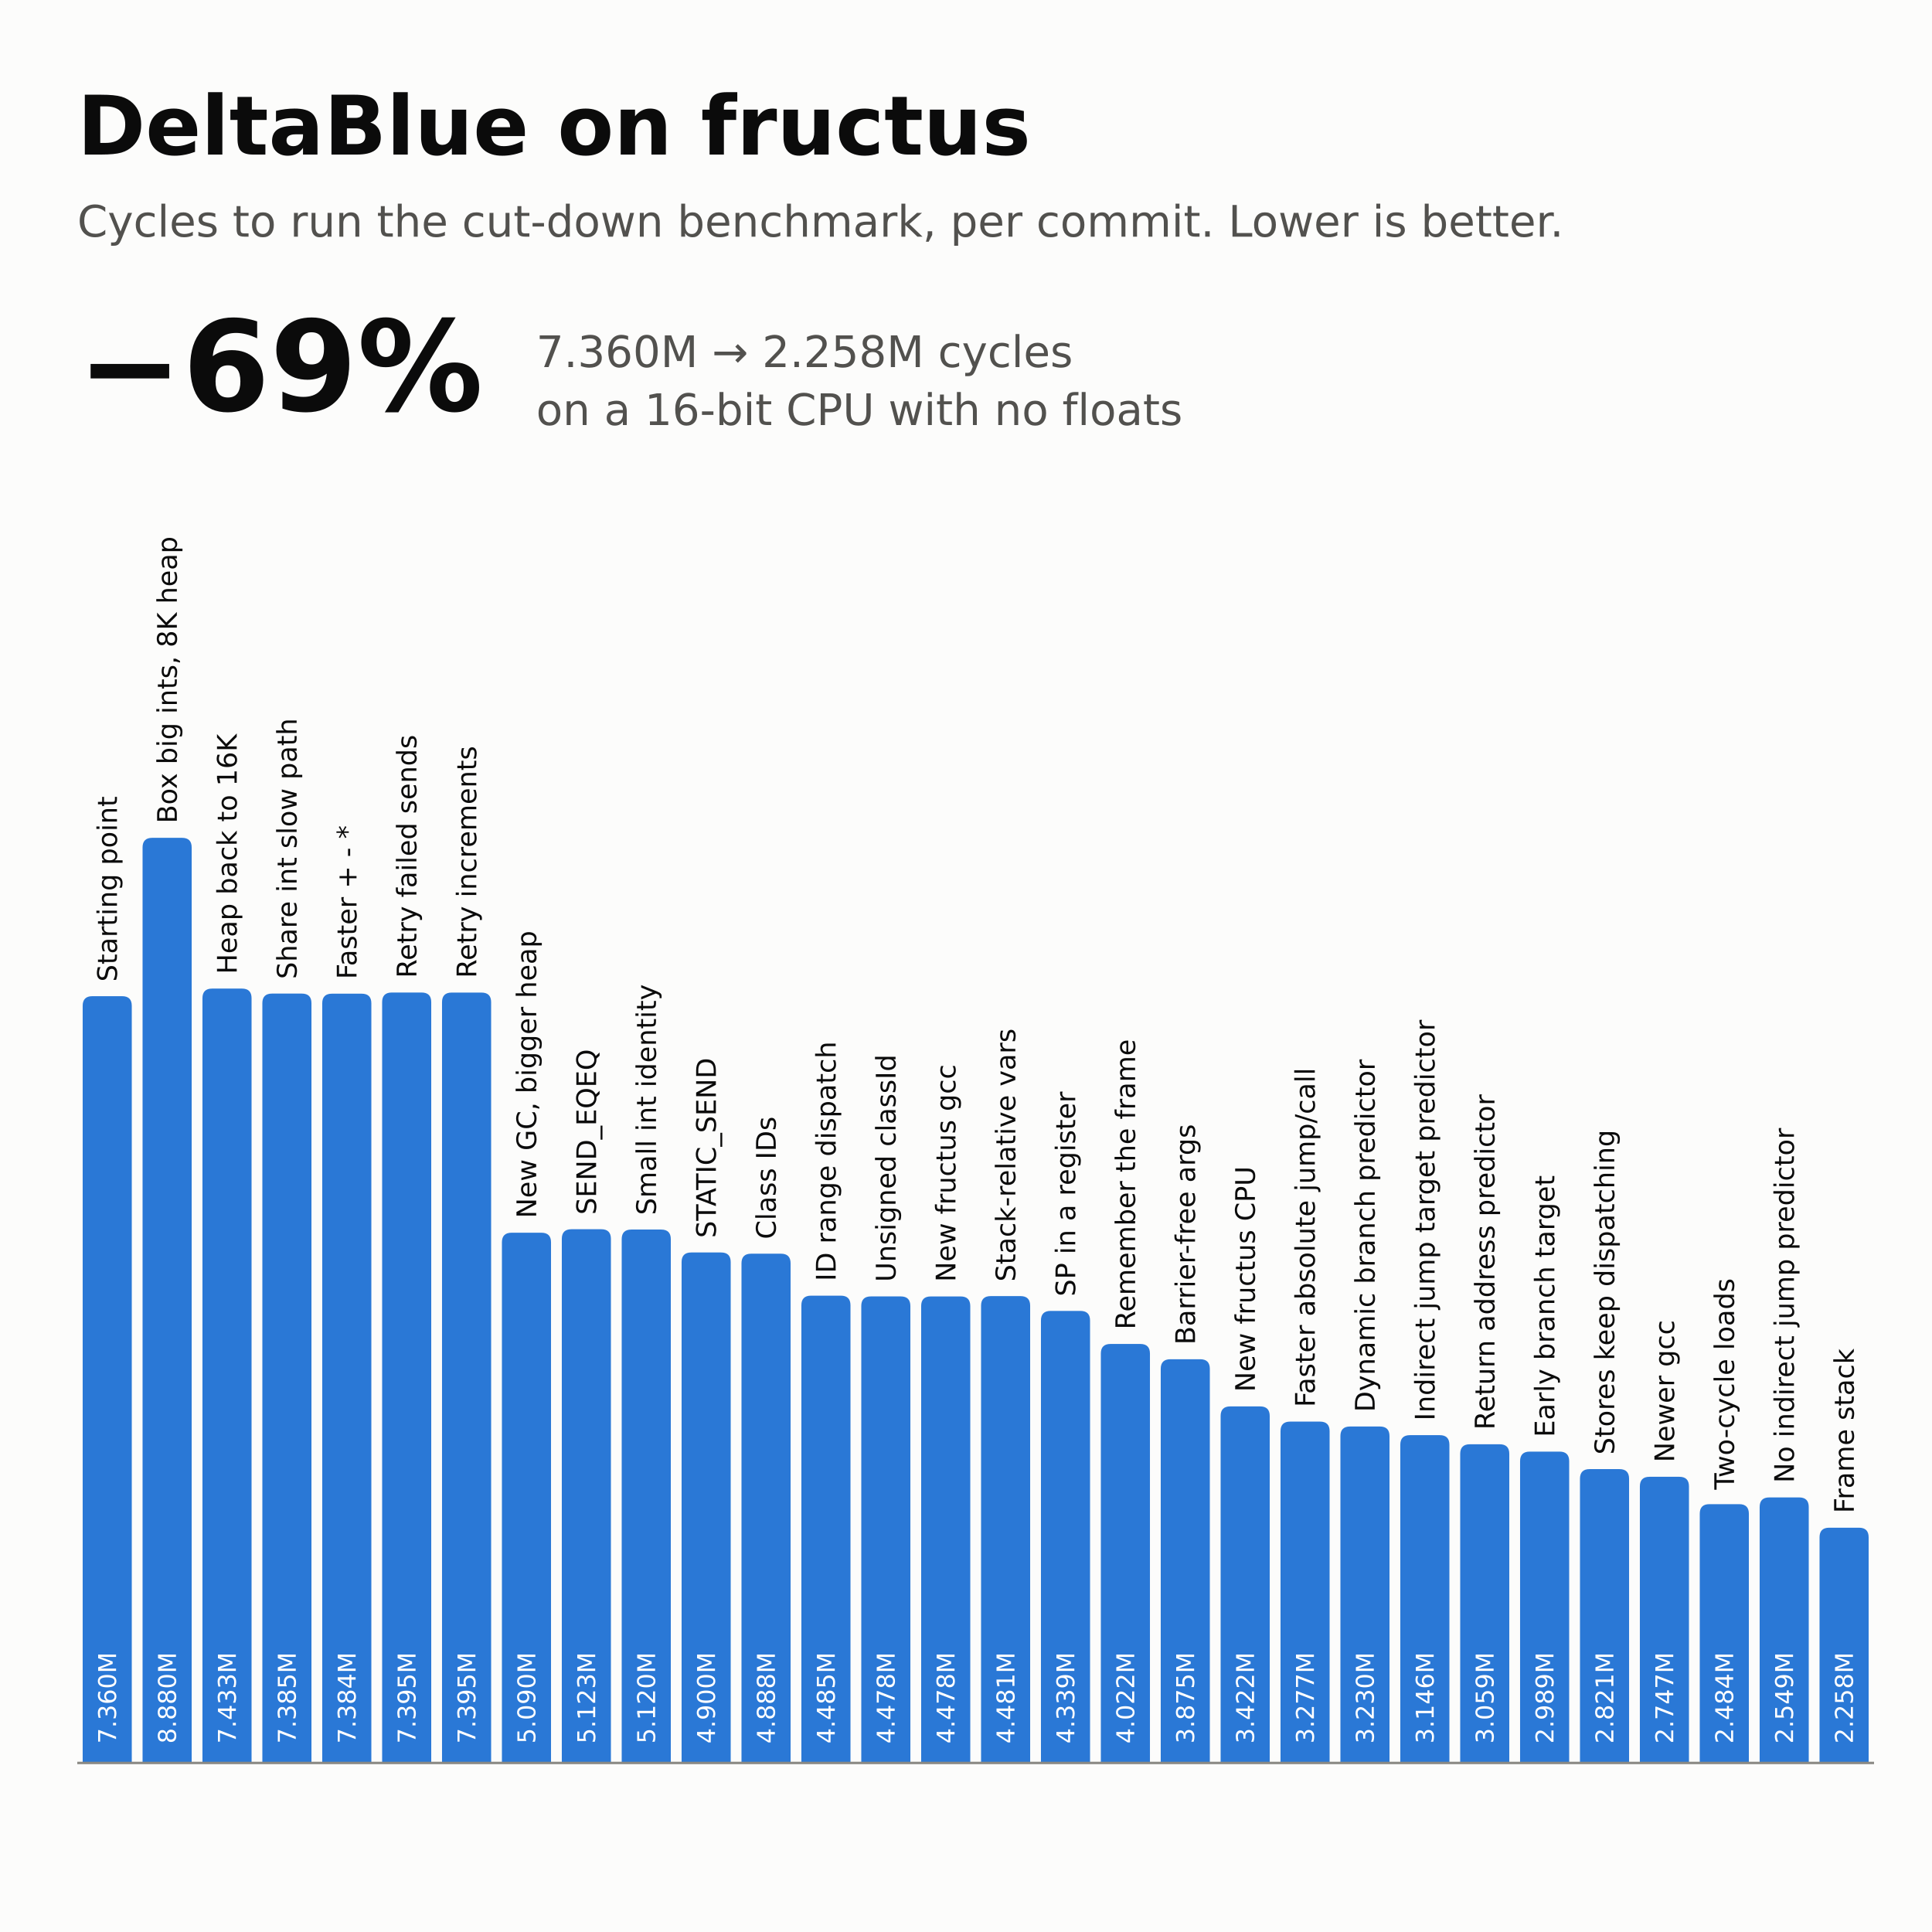
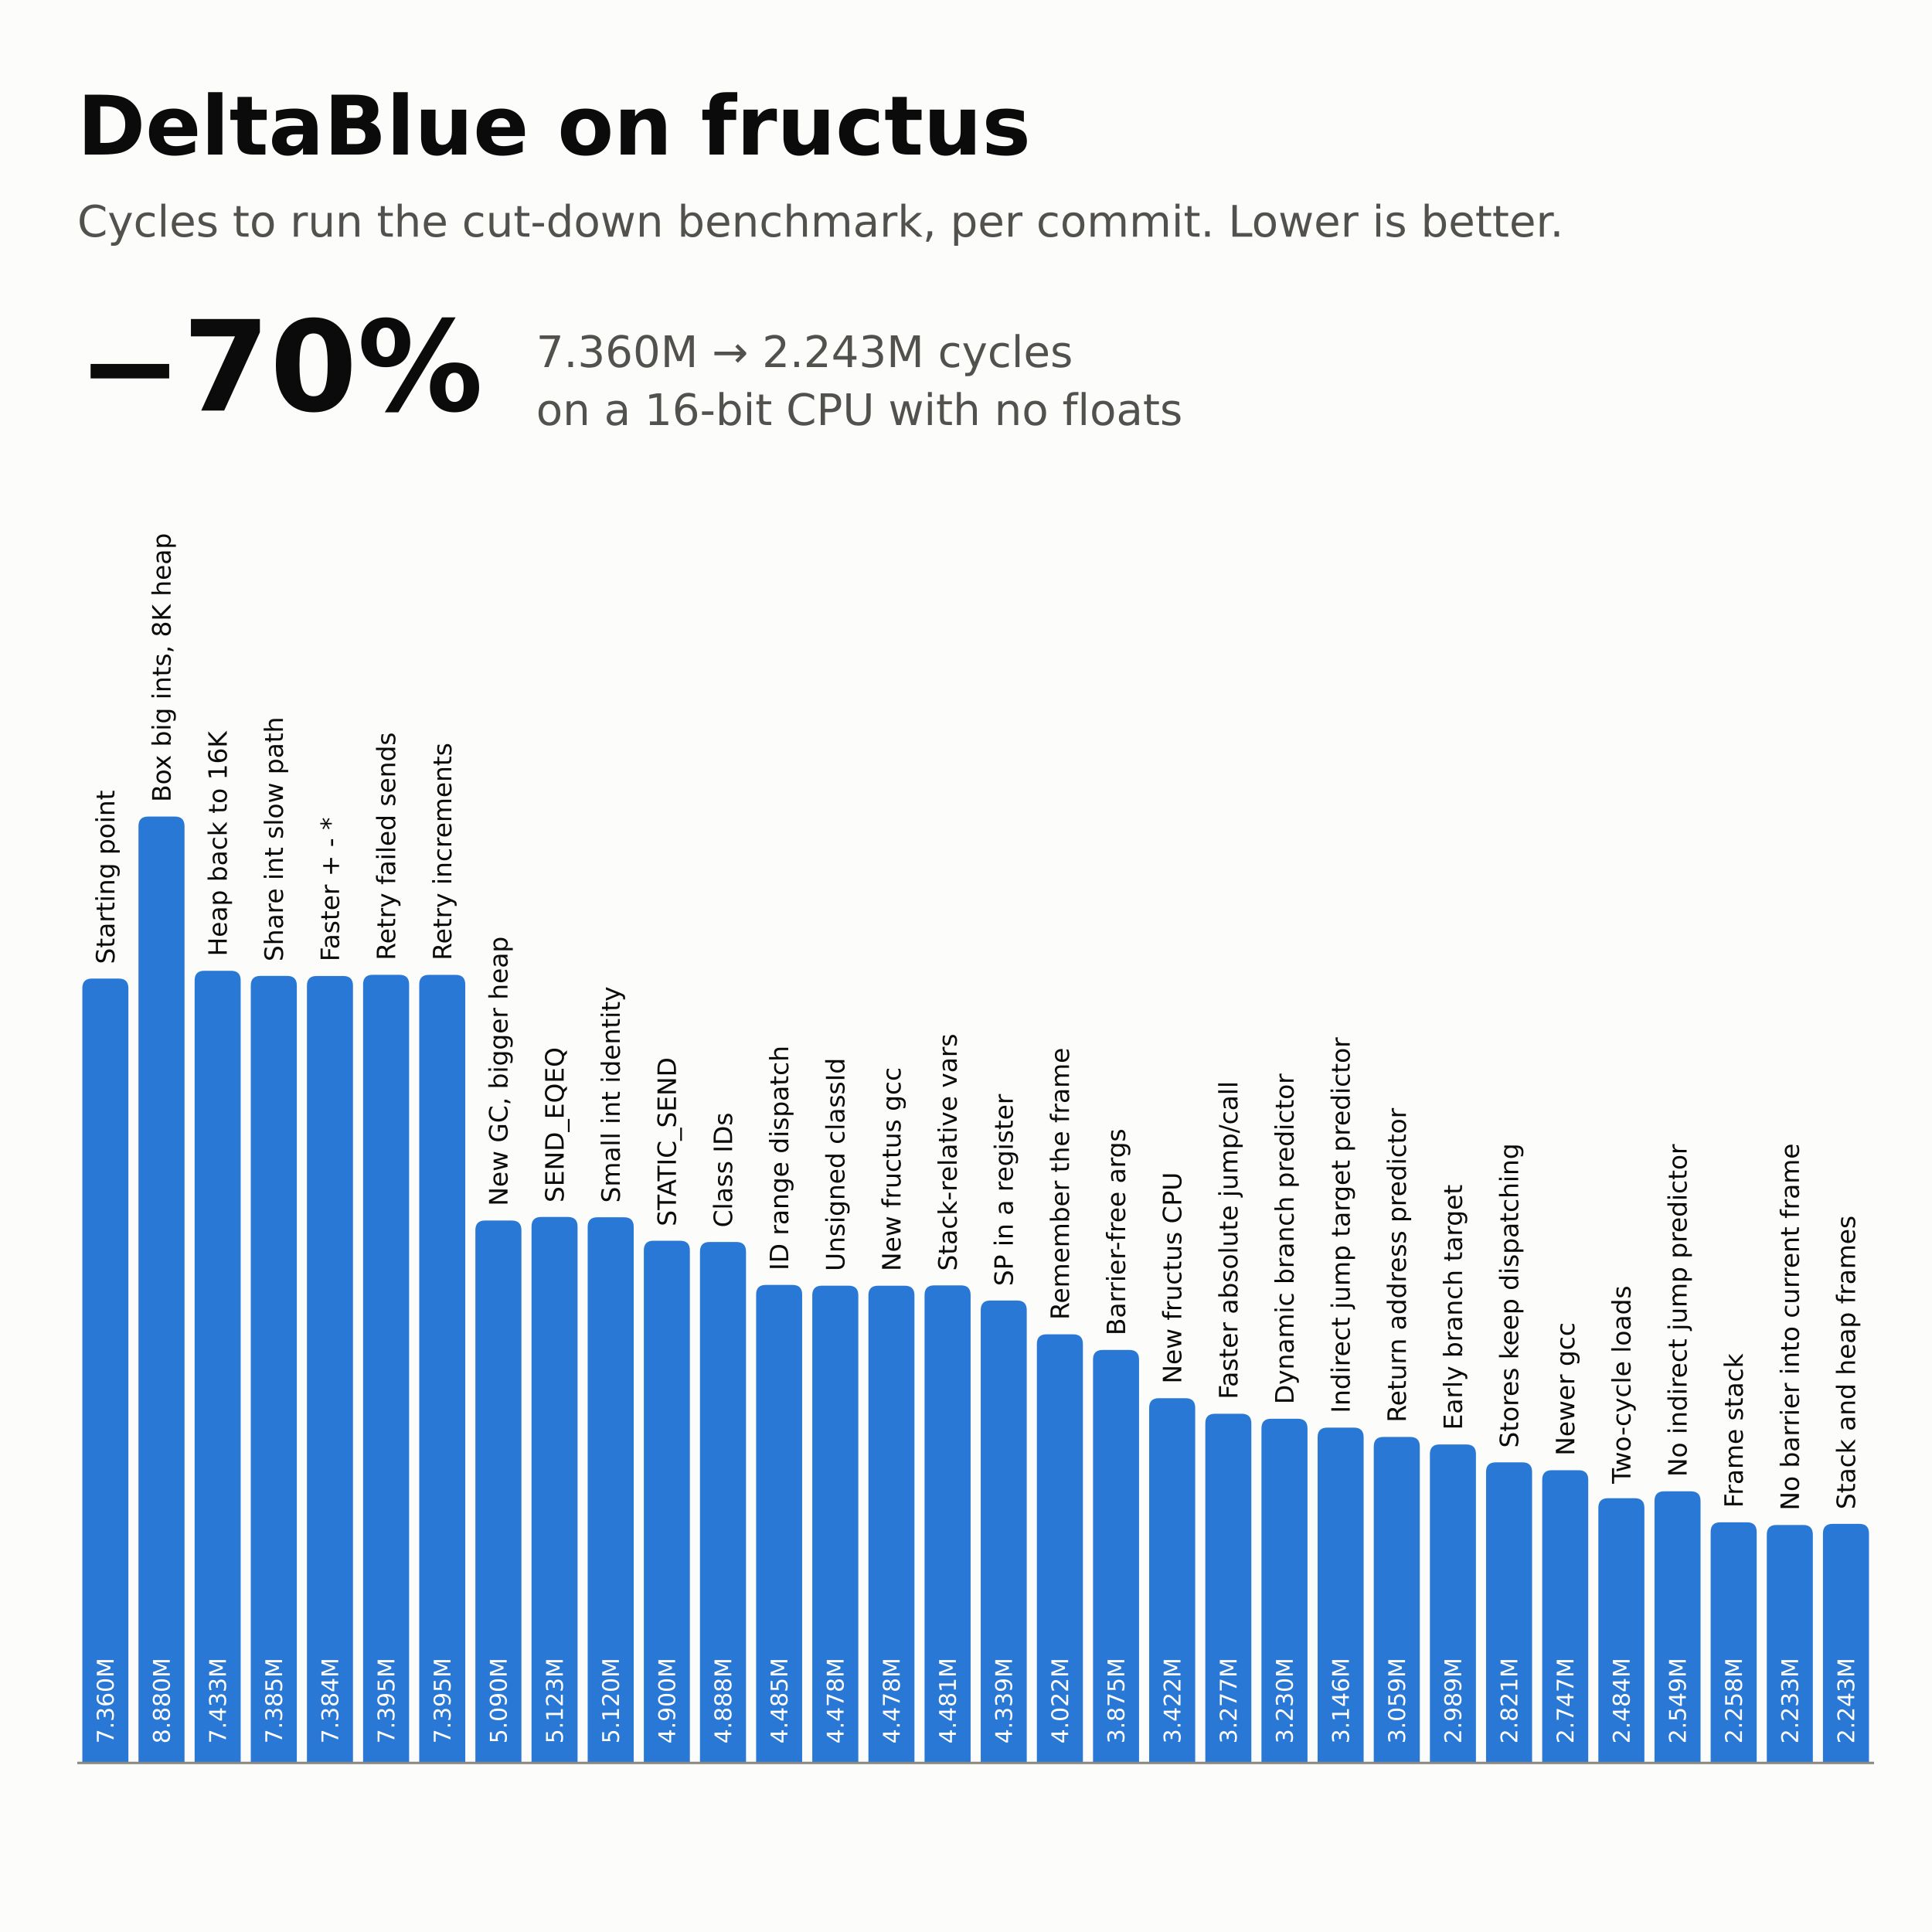
<svg xmlns="http://www.w3.org/2000/svg" width="800" height="800" viewBox="0 0 800 800" font-family="'DejaVu Sans', 'Liberation Sans', sans-serif">
  <rect width="800" height="800" fill="#fcfcfb" />
  <text x="32" y="64" font-size="34" font-weight="bold" fill="#0b0b0b">DeltaBlue on fructus</text>
  <text x="32" y="98" font-size="18" fill="#52514e">Cycles to run the cut-down benchmark, per commit. Lower is better.</text>
-   <text x="32" y="170" font-size="52" font-weight="bold" fill="#0b0b0b">−69%</text>
-   <text x="222" y="152" font-size="18" fill="#52514e">7.360M → 2.258M cycles</text>
+   <text x="32" y="170" font-size="52" font-weight="bold" fill="#0b0b0b">−70%</text>
+   <text x="222" y="152" font-size="18" fill="#52514e">7.360M → 2.243M cycles</text>
  <text x="222" y="176" font-size="18" fill="#52514e">on a 16-bit CPU with no floats</text>
-   <path d="M34.232,730 V416.499 Q34.232,412.499 38.232,412.499 H50.568 Q54.568,412.499 54.568,416.499 V730 Z" fill="#2a78d6" />
-   <text transform="translate(48.06048,722) rotate(-90)" font-size="10.168" fill="#ffffff">7.360M</text>
-   <text transform="translate(48.42653,406.4993) rotate(-90)" font-size="11.2" fill="#0b0b0b">Starting point</text>
-   <path d="M59.032,730 V350.928 Q59.032,346.928 63.032,346.928 H75.368 Q79.368,346.928 79.368,350.928 V730 Z" fill="#2a78d6" />
-   <text transform="translate(72.86048,722) rotate(-90)" font-size="10.168" fill="#ffffff">8.880M</text>
-   <text transform="translate(73.22653,340.9285) rotate(-90)" font-size="11.2" fill="#0b0b0b">Box big ints, 8K heap</text>
-   <path d="M83.832,730 V413.35 Q83.832,409.35 87.832,409.35 H100.168 Q104.168,409.35 104.168,413.35 V730 Z" fill="#2a78d6" />
-   <text transform="translate(97.66048,722) rotate(-90)" font-size="10.168" fill="#ffffff">7.433M</text>
-   <text transform="translate(98.02653,403.3502) rotate(-90)" font-size="11.2" fill="#0b0b0b">Heap back to 16K</text>
-   <path d="M108.632,730 V415.421 Q108.632,411.421 112.632,411.421 H124.968 Q128.968,411.421 128.968,415.421 V730 Z" fill="#2a78d6" />
-   <text transform="translate(122.4605,722) rotate(-90)" font-size="10.168" fill="#ffffff">7.385M</text>
-   <text transform="translate(122.8265,405.4208) rotate(-90)" font-size="11.2" fill="#0b0b0b">Share int slow path</text>
-   <path d="M133.432,730 V415.464 Q133.432,411.464 137.432,411.464 H149.768 Q153.768,411.464 153.768,415.464 V730 Z" fill="#2a78d6" />
-   <text transform="translate(147.2605,722) rotate(-90)" font-size="10.168" fill="#ffffff">7.384M</text>
-   <text transform="translate(147.6265,405.464) rotate(-90)" font-size="11.2" fill="#0b0b0b">Faster + - *</text>
-   <path d="M158.232,730 V414.981 Q158.232,410.981 162.232,410.981 H174.568 Q178.568,410.981 178.568,414.981 V730 Z" fill="#2a78d6" />
-   <text transform="translate(172.0605,722) rotate(-90)" font-size="10.168" fill="#ffffff">7.395M</text>
-   <text transform="translate(172.4265,404.9805) rotate(-90)" font-size="11.2" fill="#0b0b0b">Retry failed sends</text>
-   <path d="M183.032,730 V415.002 Q183.032,411.002 187.032,411.002 H199.368 Q203.368,411.002 203.368,415.002 V730 Z" fill="#2a78d6" />
-   <text transform="translate(196.8605,722) rotate(-90)" font-size="10.168" fill="#ffffff">7.395M</text>
-   <text transform="translate(197.2265,405.0017) rotate(-90)" font-size="11.2" fill="#0b0b0b">Retry increments</text>
-   <path d="M207.832,730 V514.441 Q207.832,510.441 211.832,510.441 H224.168 Q228.168,510.441 228.168,514.441 V730 Z" fill="#2a78d6" />
-   <text transform="translate(221.6605,722) rotate(-90)" font-size="10.168" fill="#ffffff">5.090M</text>
-   <text transform="translate(222.0265,504.441) rotate(-90)" font-size="11.2" fill="#0b0b0b">New GC, bigger heap</text>
-   <path d="M232.632,730 V512.997 Q232.632,508.997 236.632,508.997 H248.968 Q252.968,508.997 252.968,512.997 V730 Z" fill="#2a78d6" />
-   <text transform="translate(246.4605,722) rotate(-90)" font-size="10.168" fill="#ffffff">5.123M</text>
-   <text transform="translate(246.8265,502.9973) rotate(-90)" font-size="11.2" fill="#0b0b0b">SEND_EQEQ</text>
-   <path d="M257.432,730 V513.13 Q257.432,509.13 261.432,509.13 H273.768 Q277.768,509.13 277.768,513.13 V730 Z" fill="#2a78d6" />
-   <text transform="translate(271.2605,722) rotate(-90)" font-size="10.168" fill="#ffffff">5.120M</text>
-   <text transform="translate(271.6265,503.1299) rotate(-90)" font-size="11.2" fill="#0b0b0b">Small int identity</text>
-   <path d="M282.232,730 V522.62 Q282.232,518.62 286.232,518.62 H298.568 Q302.568,518.62 302.568,522.62 V730 Z" fill="#2a78d6" />
-   <text transform="translate(296.0605,722) rotate(-90)" font-size="10.168" fill="#ffffff">4.900M</text>
-   <text transform="translate(296.4265,512.6204) rotate(-90)" font-size="11.2" fill="#0b0b0b">STATIC_SEND</text>
-   <path d="M307.032,730 V523.128 Q307.032,519.128 311.032,519.128 H323.368 Q327.368,519.128 327.368,523.128 V730 Z" fill="#2a78d6" />
-   <text transform="translate(320.8605,722) rotate(-90)" font-size="10.168" fill="#ffffff">4.888M</text>
-   <text transform="translate(321.2265,513.1278) rotate(-90)" font-size="11.2" fill="#0b0b0b">Class IDs</text>
-   <path d="M331.832,730 V540.505 Q331.832,536.505 335.832,536.505 H348.168 Q352.168,536.505 352.168,540.505 V730 Z" fill="#2a78d6" />
-   <text transform="translate(345.6605,722) rotate(-90)" font-size="10.168" fill="#ffffff">4.485M</text>
-   <text transform="translate(346.0265,530.5052) rotate(-90)" font-size="11.2" fill="#0b0b0b">ID range dispatch</text>
-   <path d="M356.632,730 V540.815 Q356.632,536.815 360.632,536.815 H372.968 Q376.968,536.815 376.968,540.815 V730 Z" fill="#2a78d6" />
-   <text transform="translate(370.4605,722) rotate(-90)" font-size="10.168" fill="#ffffff">4.478M</text>
-   <text transform="translate(370.8265,530.8148) rotate(-90)" font-size="11.2" fill="#0b0b0b">Unsigned classId</text>
-   <path d="M381.432,730 V540.827 Q381.432,536.827 385.432,536.827 H397.768 Q401.768,536.827 401.768,540.827 V730 Z" fill="#2a78d6" />
-   <text transform="translate(395.2605,722) rotate(-90)" font-size="10.168" fill="#ffffff">4.478M</text>
-   <text transform="translate(395.6265,530.8271) rotate(-90)" font-size="11.2" fill="#0b0b0b">New fructus gcc</text>
-   <path d="M406.232,730 V540.686 Q406.232,536.686 410.232,536.686 H422.568 Q426.568,536.686 426.568,540.686 V730 Z" fill="#2a78d6" />
-   <text transform="translate(420.0605,722) rotate(-90)" font-size="10.168" fill="#ffffff">4.481M</text>
-   <text transform="translate(420.4265,530.6858) rotate(-90)" font-size="11.2" fill="#0b0b0b">Stack-relative vars</text>
-   <path d="M431.032,730 V546.817 Q431.032,542.817 435.032,542.817 H447.368 Q451.368,542.817 451.368,546.817 V730 Z" fill="#2a78d6" />
-   <text transform="translate(444.8605,722) rotate(-90)" font-size="10.168" fill="#ffffff">4.339M</text>
-   <text transform="translate(445.2265,536.8174) rotate(-90)" font-size="11.2" fill="#0b0b0b">SP in a register</text>
-   <path d="M455.832,730 V560.504 Q455.832,556.504 459.832,556.504 H472.168 Q476.168,556.504 476.168,560.504 V730 Z" fill="#2a78d6" />
-   <text transform="translate(469.6605,722) rotate(-90)" font-size="10.168" fill="#ffffff">4.022M</text>
-   <text transform="translate(470.0265,550.5039) rotate(-90)" font-size="11.2" fill="#0b0b0b">Remember the frame</text>
-   <path d="M480.632,730 V566.829 Q480.632,562.829 484.632,562.829 H496.968 Q500.968,562.829 500.968,566.829 V730 Z" fill="#2a78d6" />
-   <text transform="translate(494.4605,722) rotate(-90)" font-size="10.168" fill="#ffffff">3.875M</text>
-   <text transform="translate(494.8265,556.8291) rotate(-90)" font-size="11.2" fill="#0b0b0b">Barrier-free args</text>
-   <path d="M505.432,730 V586.36 Q505.432,582.36 509.432,582.36 H521.768 Q525.768,582.36 525.768,586.36 V730 Z" fill="#2a78d6" />
-   <text transform="translate(519.2605,722) rotate(-90)" font-size="10.168" fill="#ffffff">3.422M</text>
-   <text transform="translate(519.6265,576.3596) rotate(-90)" font-size="11.2" fill="#0b0b0b">New fructus CPU</text>
-   <path d="M530.232,730 V592.655 Q530.232,588.655 534.232,588.655 H546.568 Q550.568,588.655 550.568,592.655 V730 Z" fill="#2a78d6" />
-   <text transform="translate(544.0605,722) rotate(-90)" font-size="10.168" fill="#ffffff">3.277M</text>
-   <text transform="translate(544.4265,582.6547) rotate(-90)" font-size="11.2" fill="#0b0b0b">Faster absolute jump/call</text>
-   <path d="M555.032,730 V594.681 Q555.032,590.681 559.032,590.681 H571.368 Q575.368,590.681 575.368,594.681 V730 Z" fill="#2a78d6" />
-   <text transform="translate(568.8605,722) rotate(-90)" font-size="10.168" fill="#ffffff">3.230M</text>
-   <text transform="translate(569.2265,584.6806) rotate(-90)" font-size="11.2" fill="#0b0b0b">Dynamic branch predictor</text>
-   <path d="M579.832,730 V598.267 Q579.832,594.267 583.832,594.267 H596.168 Q600.168,594.267 600.168,598.267 V730 Z" fill="#2a78d6" />
-   <text transform="translate(593.6605,722) rotate(-90)" font-size="10.168" fill="#ffffff">3.146M</text>
-   <text transform="translate(594.0265,588.2675) rotate(-90)" font-size="11.2" fill="#0b0b0b">Indirect jump target predictor</text>
-   <path d="M604.632,730 V602.038 Q604.632,598.038 608.632,598.038 H620.968 Q624.968,598.038 624.968,602.038 V730 Z" fill="#2a78d6" />
-   <text transform="translate(618.4605,722) rotate(-90)" font-size="10.168" fill="#ffffff">3.059M</text>
-   <text transform="translate(618.8265,592.0382) rotate(-90)" font-size="11.2" fill="#0b0b0b">Return address predictor</text>
-   <path d="M629.432,730 V605.079 Q629.432,601.079 633.432,601.079 H645.768 Q649.768,601.079 649.768,605.079 V730 Z" fill="#2a78d6" />
-   <text transform="translate(643.2605,722) rotate(-90)" font-size="10.168" fill="#ffffff">2.989M</text>
-   <text transform="translate(643.6265,595.0792) rotate(-90)" font-size="11.2" fill="#0b0b0b">Early branch target</text>
-   <path d="M654.232,730 V612.326 Q654.232,608.326 658.232,608.326 H670.568 Q674.568,608.326 674.568,612.326 V730 Z" fill="#2a78d6" />
-   <text transform="translate(668.0605,722) rotate(-90)" font-size="10.168" fill="#ffffff">2.821M</text>
-   <text transform="translate(668.4265,602.3255) rotate(-90)" font-size="11.2" fill="#0b0b0b">Stores keep dispatching</text>
-   <path d="M679.032,730 V615.507 Q679.032,611.507 683.032,611.507 H695.368 Q699.368,611.507 699.368,615.507 V730 Z" fill="#2a78d6" />
-   <text transform="translate(692.8605,722) rotate(-90)" font-size="10.168" fill="#ffffff">2.747M</text>
-   <text transform="translate(693.2265,605.5068) rotate(-90)" font-size="11.2" fill="#0b0b0b">Newer gcc</text>
-   <path d="M703.832,730 V626.839 Q703.832,622.839 707.832,622.839 H720.168 Q724.168,622.839 724.168,626.839 V730 Z" fill="#2a78d6" />
-   <text transform="translate(717.6605,722) rotate(-90)" font-size="10.168" fill="#ffffff">2.484M</text>
-   <text transform="translate(718.0265,616.8389) rotate(-90)" font-size="11.2" fill="#0b0b0b">Two-cycle loads</text>
-   <path d="M728.632,730 V624.049 Q728.632,620.049 732.632,620.049 H744.968 Q748.968,620.049 748.968,624.049 V730 Z" fill="#2a78d6" />
-   <text transform="translate(742.4605,722) rotate(-90)" font-size="10.168" fill="#ffffff">2.549M</text>
-   <text transform="translate(742.8265,614.0486) rotate(-90)" font-size="11.2" fill="#0b0b0b">No indirect jump predictor</text>
-   <path d="M753.432,730 V636.59 Q753.432,632.59 757.432,632.59 H769.768 Q773.768,632.59 773.768,636.59 V730 Z" fill="#2a78d6" />
-   <text transform="translate(767.2605,722) rotate(-90)" font-size="10.168" fill="#ffffff">2.258M</text>
-   <text transform="translate(767.6265,626.5897) rotate(-90)" font-size="11.2" fill="#0b0b0b">Frame stack</text>
+   <path d="M34.093,730 V409.199 Q34.093,405.199 38.093,405.199 H49.157 Q53.157,405.199 53.157,409.199 V730 Z" fill="#2a78d6" />
+   <text transform="translate(47.0567,722) rotate(-90)" font-size="9.533" fill="#ffffff">7.360M</text>
+   <text transform="translate(47.39987,399.1989) rotate(-90)" font-size="10.5" fill="#0b0b0b">Starting point</text>
+   <path d="M57.343,730 V342.12 Q57.343,338.12 61.343,338.12 H72.407 Q76.407,338.12 76.407,342.12 V730 Z" fill="#2a78d6" />
+   <text transform="translate(70.3067,722) rotate(-90)" font-size="9.533" fill="#ffffff">8.880M</text>
+   <text transform="translate(70.64987,332.1205) rotate(-90)" font-size="10.5" fill="#0b0b0b">Box big ints, 8K heap</text>
+   <path d="M80.593,730 V405.977 Q80.593,401.977 84.593,401.977 H95.657 Q99.657,401.977 99.657,405.977 V730 Z" fill="#2a78d6" />
+   <text transform="translate(93.5567,722) rotate(-90)" font-size="9.533" fill="#ffffff">7.433M</text>
+   <text transform="translate(93.89987,395.9774) rotate(-90)" font-size="10.5" fill="#0b0b0b">Heap back to 16K</text>
+   <path d="M103.843,730 V408.096 Q103.843,404.096 107.843,404.096 H118.907 Q122.907,404.096 122.907,408.096 V730 Z" fill="#2a78d6" />
+   <text transform="translate(116.8067,722) rotate(-90)" font-size="9.533" fill="#ffffff">7.385M</text>
+   <text transform="translate(117.1499,398.0957) rotate(-90)" font-size="10.5" fill="#0b0b0b">Share int slow path</text>
+   <path d="M127.093,730 V408.14 Q127.093,404.14 131.093,404.14 H142.157 Q146.157,404.14 146.157,408.14 V730 Z" fill="#2a78d6" />
+   <text transform="translate(140.0567,722) rotate(-90)" font-size="9.533" fill="#ffffff">7.384M</text>
+   <text transform="translate(140.3999,398.1398) rotate(-90)" font-size="10.5" fill="#0b0b0b">Faster + - *</text>
+   <path d="M150.343,730 V407.645 Q150.343,403.645 154.343,403.645 H165.407 Q169.407,403.645 169.407,407.645 V730 Z" fill="#2a78d6" />
+   <text transform="translate(163.3067,722) rotate(-90)" font-size="9.533" fill="#ffffff">7.395M</text>
+   <text transform="translate(163.6499,397.6453) rotate(-90)" font-size="10.5" fill="#0b0b0b">Retry failed sends</text>
+   <path d="M173.593,730 V407.667 Q173.593,403.667 177.593,403.667 H188.657 Q192.657,403.667 192.657,407.667 V730 Z" fill="#2a78d6" />
+   <text transform="translate(186.5567,722) rotate(-90)" font-size="9.533" fill="#ffffff">7.395M</text>
+   <text transform="translate(186.8999,397.6669) rotate(-90)" font-size="10.5" fill="#0b0b0b">Retry increments</text>
+   <path d="M196.843,730 V509.393 Q196.843,505.393 200.843,505.393 H211.907 Q215.907,505.393 215.907,509.393 V730 Z" fill="#2a78d6" />
+   <text transform="translate(209.8067,722) rotate(-90)" font-size="9.533" fill="#ffffff">5.090M</text>
+   <text transform="translate(210.1499,499.3926) rotate(-90)" font-size="10.5" fill="#0b0b0b">New GC, bigger heap</text>
+   <path d="M220.093,730 V507.916 Q220.093,503.916 224.093,503.916 H235.157 Q239.157,503.916 239.157,507.916 V730 Z" fill="#2a78d6" />
+   <text transform="translate(233.0567,722) rotate(-90)" font-size="9.533" fill="#ffffff">5.123M</text>
+   <text transform="translate(233.3999,497.9158) rotate(-90)" font-size="10.5" fill="#0b0b0b">SEND_EQEQ</text>
+   <path d="M243.343,730 V508.051 Q243.343,504.051 247.343,504.051 H258.408 Q262.408,504.051 262.408,508.051 V730 Z" fill="#2a78d6" />
+   <text transform="translate(256.3067,722) rotate(-90)" font-size="9.533" fill="#ffffff">5.120M</text>
+   <text transform="translate(256.6499,498.0514) rotate(-90)" font-size="10.5" fill="#0b0b0b">Small int identity</text>
+   <path d="M266.592,730 V517.76 Q266.592,513.76 270.592,513.76 H281.657 Q285.657,513.76 285.657,517.76 V730 Z" fill="#2a78d6" />
+   <text transform="translate(279.5567,722) rotate(-90)" font-size="9.533" fill="#ffffff">4.900M</text>
+   <text transform="translate(279.8999,507.7602) rotate(-90)" font-size="10.5" fill="#0b0b0b">STATIC_SEND</text>
+   <path d="M289.842,730 V518.279 Q289.842,514.279 293.842,514.279 H304.907 Q308.907,514.279 308.907,518.279 V730 Z" fill="#2a78d6" />
+   <text transform="translate(302.8067,722) rotate(-90)" font-size="9.533" fill="#ffffff">4.888M</text>
+   <text transform="translate(303.1499,508.2791) rotate(-90)" font-size="10.5" fill="#0b0b0b">Class IDs</text>
+   <path d="M313.092,730 V536.056 Q313.092,532.056 317.092,532.056 H328.157 Q332.157,532.056 332.157,536.056 V730 Z" fill="#2a78d6" />
+   <text transform="translate(326.0567,722) rotate(-90)" font-size="9.533" fill="#ffffff">4.485M</text>
+   <text transform="translate(326.3999,526.0562) rotate(-90)" font-size="10.5" fill="#0b0b0b">ID range dispatch</text>
+   <path d="M336.342,730 V536.373 Q336.342,532.373 340.342,532.373 H351.407 Q355.407,532.373 355.407,536.373 V730 Z" fill="#2a78d6" />
+   <text transform="translate(349.3067,722) rotate(-90)" font-size="9.533" fill="#ffffff">4.478M</text>
+   <text transform="translate(349.6499,526.3729) rotate(-90)" font-size="10.5" fill="#0b0b0b">Unsigned classId</text>
+   <path d="M359.592,730 V536.385 Q359.592,532.385 363.592,532.385 H374.657 Q378.657,532.385 378.657,536.385 V730 Z" fill="#2a78d6" />
+   <text transform="translate(372.5567,722) rotate(-90)" font-size="9.533" fill="#ffffff">4.478M</text>
+   <text transform="translate(372.8999,526.3854) rotate(-90)" font-size="10.5" fill="#0b0b0b">New fructus gcc</text>
+   <path d="M382.842,730 V536.241 Q382.842,532.241 386.842,532.241 H397.907 Q401.907,532.241 401.907,536.241 V730 Z" fill="#2a78d6" />
+   <text transform="translate(395.8067,722) rotate(-90)" font-size="9.533" fill="#ffffff">4.481M</text>
+   <text transform="translate(396.1499,526.2409) rotate(-90)" font-size="10.5" fill="#0b0b0b">Stack-relative vars</text>
+   <path d="M406.092,730 V542.513 Q406.092,538.513 410.092,538.513 H421.157 Q425.157,538.513 425.157,542.513 V730 Z" fill="#2a78d6" />
+   <text transform="translate(419.0567,722) rotate(-90)" font-size="9.533" fill="#ffffff">4.339M</text>
+   <text transform="translate(419.3999,532.5135) rotate(-90)" font-size="10.5" fill="#0b0b0b">SP in a register</text>
+   <path d="M429.342,730 V556.515 Q429.342,552.515 433.342,552.515 H444.407 Q448.407,552.515 448.407,556.515 V730 Z" fill="#2a78d6" />
+   <text transform="translate(442.3067,722) rotate(-90)" font-size="9.533" fill="#ffffff">4.022M</text>
+   <text transform="translate(442.6499,546.5147) rotate(-90)" font-size="10.5" fill="#0b0b0b">Remember the frame</text>
+   <path d="M452.592,730 V562.985 Q452.592,558.985 456.592,558.985 H467.657 Q471.657,558.985 471.657,562.985 V730 Z" fill="#2a78d6" />
+   <text transform="translate(465.5567,722) rotate(-90)" font-size="9.533" fill="#ffffff">3.875M</text>
+   <text transform="translate(465.8999,552.9853) rotate(-90)" font-size="10.5" fill="#0b0b0b">Barrier-free args</text>
+   <path d="M475.842,730 V582.965 Q475.842,578.965 479.842,578.965 H490.907 Q494.907,578.965 494.907,582.965 V730 Z" fill="#2a78d6" />
+   <text transform="translate(488.8067,722) rotate(-90)" font-size="9.533" fill="#ffffff">3.422M</text>
+   <text transform="translate(489.1499,572.9649) rotate(-90)" font-size="10.5" fill="#0b0b0b">New fructus CPU</text>
+   <path d="M499.092,730 V589.405 Q499.092,585.405 503.092,585.405 H514.158 Q518.158,585.405 518.158,589.405 V730 Z" fill="#2a78d6" />
+   <text transform="translate(512.0567,722) rotate(-90)" font-size="9.533" fill="#ffffff">3.277M</text>
+   <text transform="translate(512.3999,579.4047) rotate(-90)" font-size="10.5" fill="#0b0b0b">Faster absolute jump/call</text>
+   <path d="M522.342,730 V591.477 Q522.342,587.477 526.342,587.477 H537.408 Q541.408,587.477 541.408,591.477 V730 Z" fill="#2a78d6" />
+   <text transform="translate(535.3067,722) rotate(-90)" font-size="9.533" fill="#ffffff">3.230M</text>
+   <text transform="translate(535.6499,581.4772) rotate(-90)" font-size="10.5" fill="#0b0b0b">Dynamic branch predictor</text>
+   <path d="M545.592,730 V595.147 Q545.592,591.147 549.592,591.147 H560.658 Q564.658,591.147 564.658,595.147 V730 Z" fill="#2a78d6" />
+   <text transform="translate(558.5567,722) rotate(-90)" font-size="9.533" fill="#ffffff">3.146M</text>
+   <text transform="translate(558.8999,585.1465) rotate(-90)" font-size="10.5" fill="#0b0b0b">Indirect jump target predictor</text>
+   <path d="M568.842,730 V599.004 Q568.842,595.004 572.842,595.004 H583.908 Q587.908,595.004 587.908,599.004 V730 Z" fill="#2a78d6" />
+   <text transform="translate(581.8067,722) rotate(-90)" font-size="9.533" fill="#ffffff">3.059M</text>
+   <text transform="translate(582.1499,589.004) rotate(-90)" font-size="10.5" fill="#0b0b0b">Return address predictor</text>
+   <path d="M592.092,730 V602.115 Q592.092,598.115 596.092,598.115 H607.158 Q611.158,598.115 611.158,602.115 V730 Z" fill="#2a78d6" />
+   <text transform="translate(605.0567,722) rotate(-90)" font-size="9.533" fill="#ffffff">2.989M</text>
+   <text transform="translate(605.3999,592.1149) rotate(-90)" font-size="10.5" fill="#0b0b0b">Early branch target</text>
+   <path d="M615.342,730 V609.528 Q615.342,605.528 619.342,605.528 H630.408 Q634.408,605.528 634.408,609.528 V730 Z" fill="#2a78d6" />
+   <text transform="translate(628.3067,722) rotate(-90)" font-size="9.533" fill="#ffffff">2.821M</text>
+   <text transform="translate(628.6499,599.5278) rotate(-90)" font-size="10.5" fill="#0b0b0b">Stores keep dispatching</text>
+   <path d="M638.592,730 V612.782 Q638.592,608.782 642.592,608.782 H653.658 Q657.658,608.782 657.658,612.782 V730 Z" fill="#2a78d6" />
+   <text transform="translate(651.5567,722) rotate(-90)" font-size="9.533" fill="#ffffff">2.747M</text>
+   <text transform="translate(651.8999,602.7823) rotate(-90)" font-size="10.5" fill="#0b0b0b">Newer gcc</text>
+   <path d="M661.842,730 V624.375 Q661.842,620.375 665.842,620.375 H676.908 Q680.908,620.375 680.908,624.375 V730 Z" fill="#2a78d6" />
+   <text transform="translate(674.8067,722) rotate(-90)" font-size="9.533" fill="#ffffff">2.484M</text>
+   <text transform="translate(675.1499,614.375) rotate(-90)" font-size="10.5" fill="#0b0b0b">Two-cycle loads</text>
+   <path d="M685.092,730 V621.521 Q685.092,617.521 689.092,617.521 H700.158 Q704.158,617.521 704.158,621.521 V730 Z" fill="#2a78d6" />
+   <text transform="translate(698.0567,722) rotate(-90)" font-size="9.533" fill="#ffffff">2.549M</text>
+   <text transform="translate(698.3999,611.5205) rotate(-90)" font-size="10.5" fill="#0b0b0b">No indirect jump predictor</text>
+   <path d="M708.342,730 V634.35 Q708.342,630.35 712.342,630.35 H723.408 Q727.408,630.35 727.408,634.35 V730 Z" fill="#2a78d6" />
+   <text transform="translate(721.3067,722) rotate(-90)" font-size="9.533" fill="#ffffff">2.258M</text>
+   <text transform="translate(721.6499,624.3499) rotate(-90)" font-size="10.5" fill="#0b0b0b">Frame stack</text>
+   <path d="M731.592,730 V635.461 Q731.592,631.461 735.592,631.461 H746.658 Q750.658,631.461 750.658,635.461 V730 Z" fill="#2a78d6" />
+   <text transform="translate(744.5567,722) rotate(-90)" font-size="9.533" fill="#ffffff">2.233M</text>
+   <text transform="translate(744.8999,625.4614) rotate(-90)" font-size="10.5" fill="#0b0b0b">No barrier into current frame</text>
+   <path d="M754.842,730 V634.996 Q754.842,630.996 758.842,630.996 H769.908 Q773.908,630.996 773.908,634.996 V730 Z" fill="#2a78d6" />
+   <text transform="translate(767.8067,722) rotate(-90)" font-size="9.533" fill="#ffffff">2.243M</text>
+   <text transform="translate(768.1499,624.9962) rotate(-90)" font-size="10.5" fill="#0b0b0b">Stack and heap frames</text>
  <line x1="32" x2="776" y1="730" y2="730" stroke="#8a8984" stroke-width="1" />
</svg>
